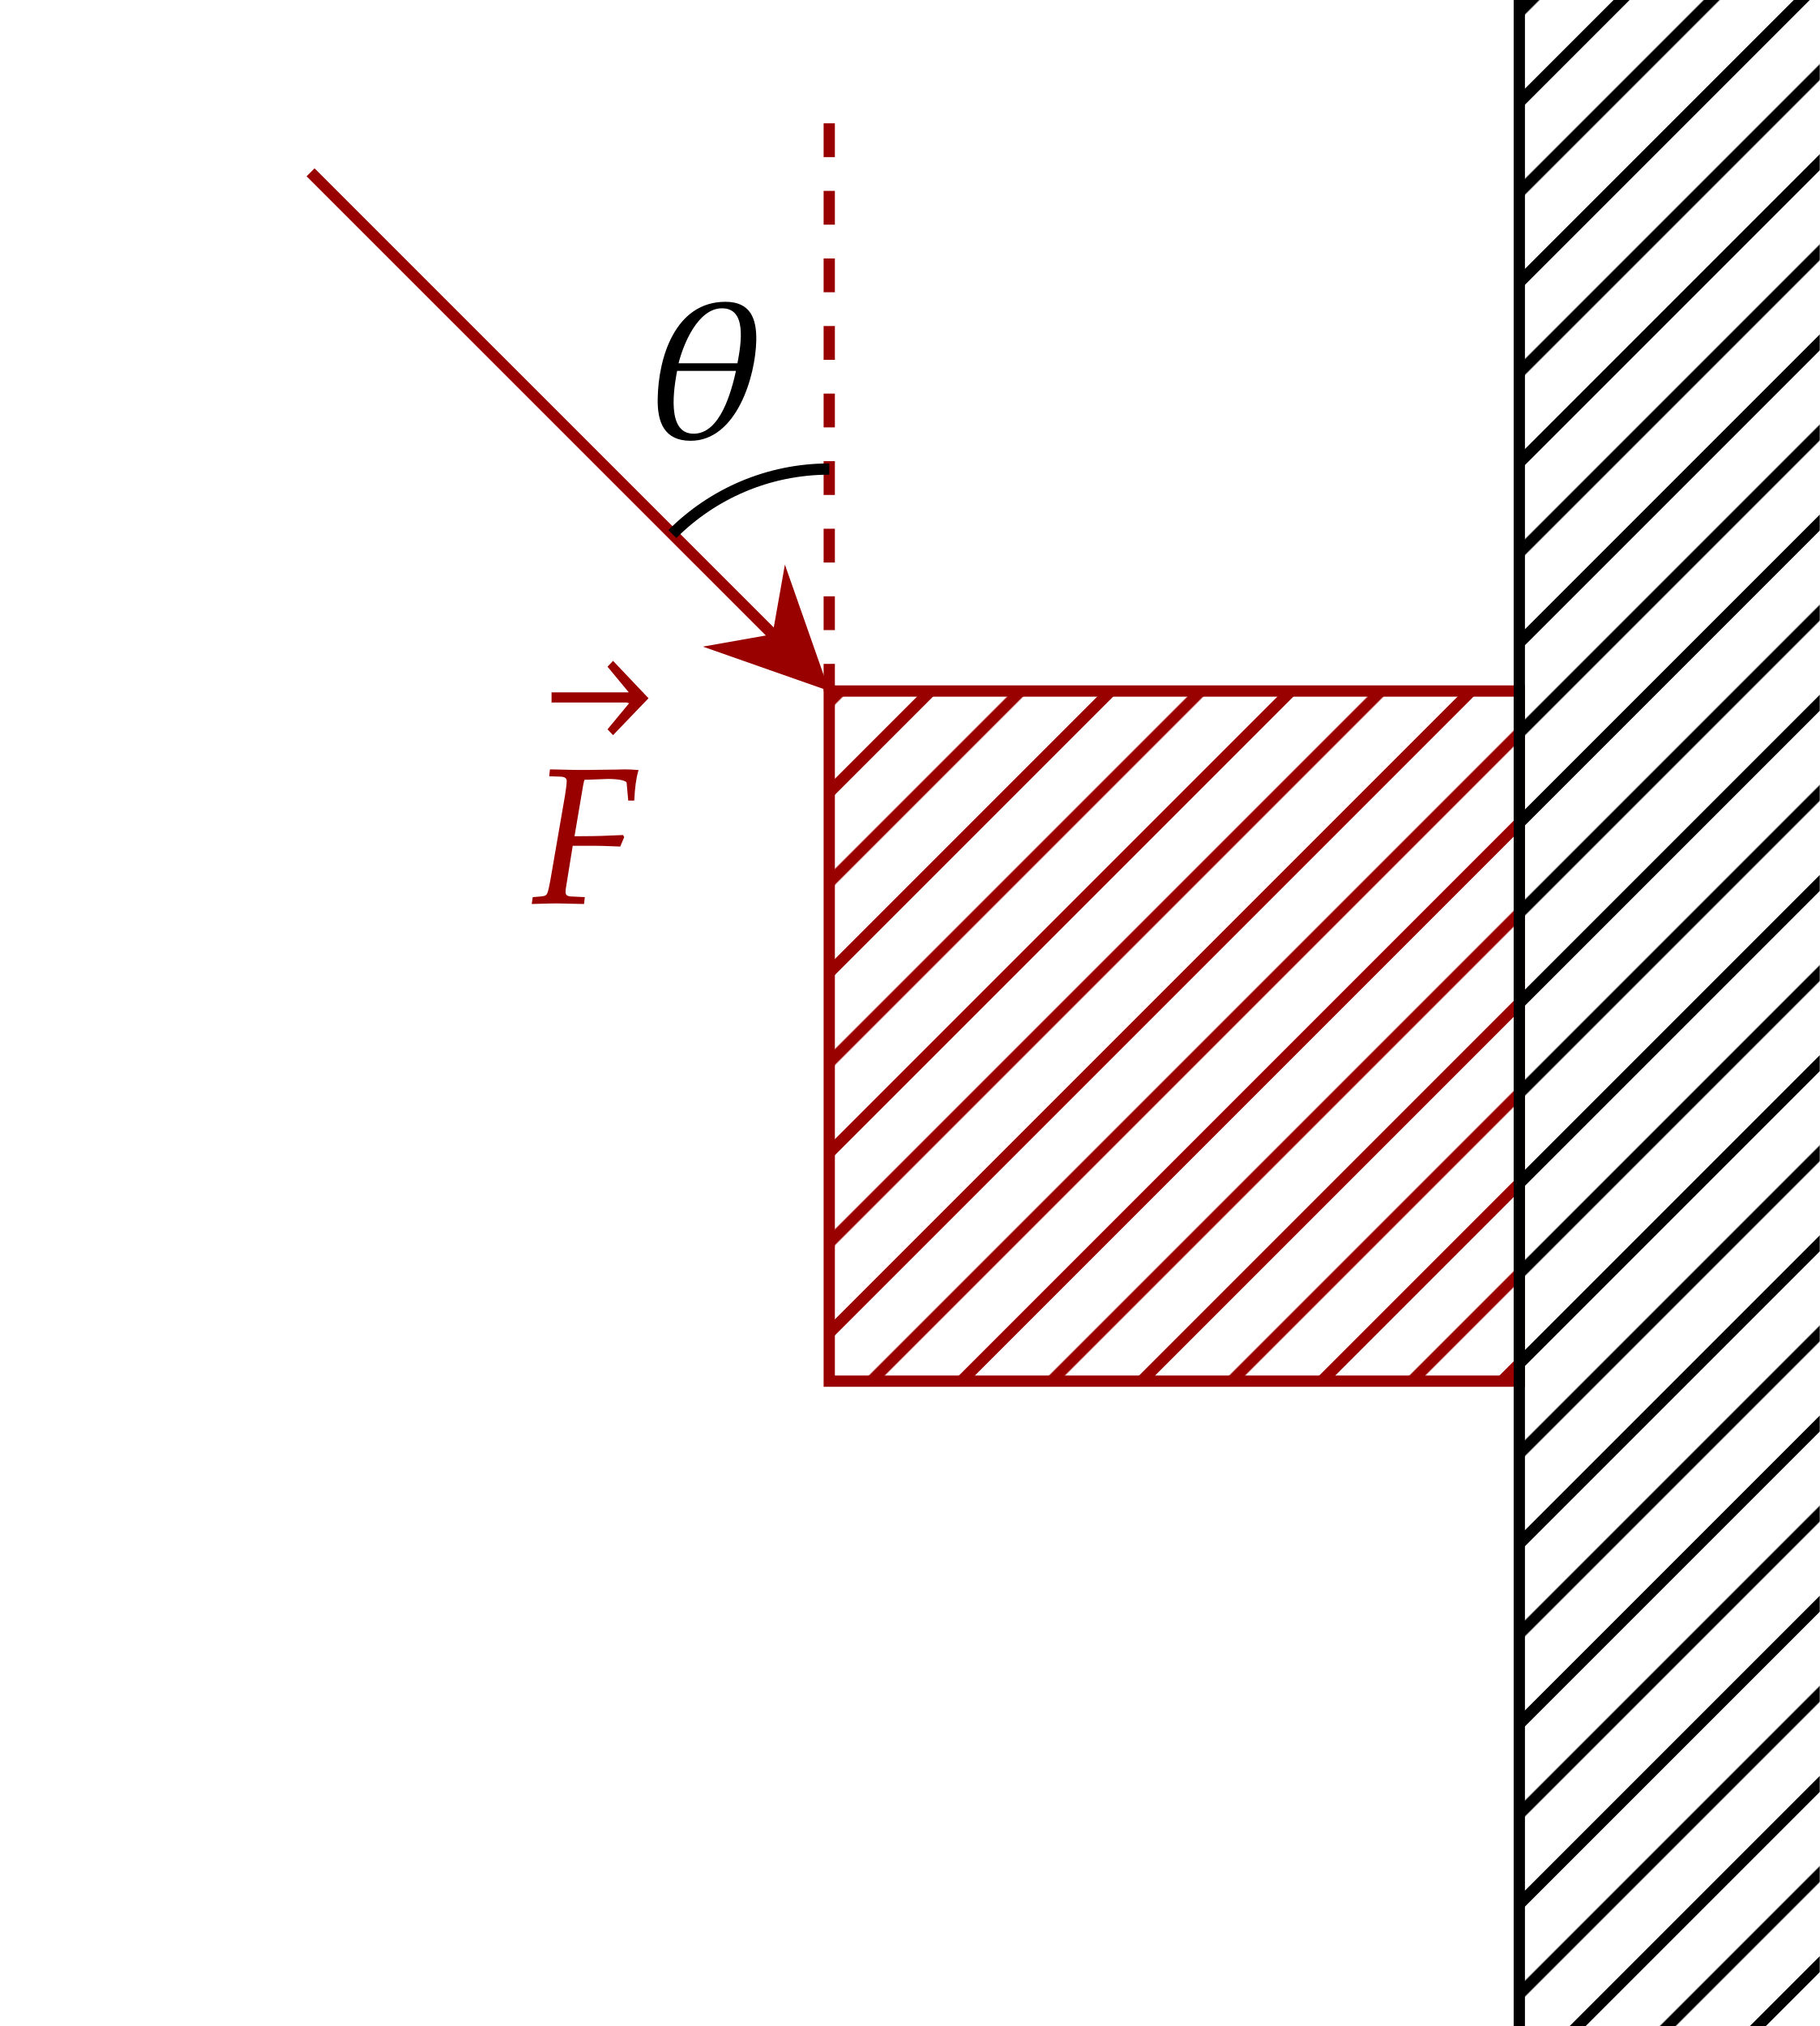
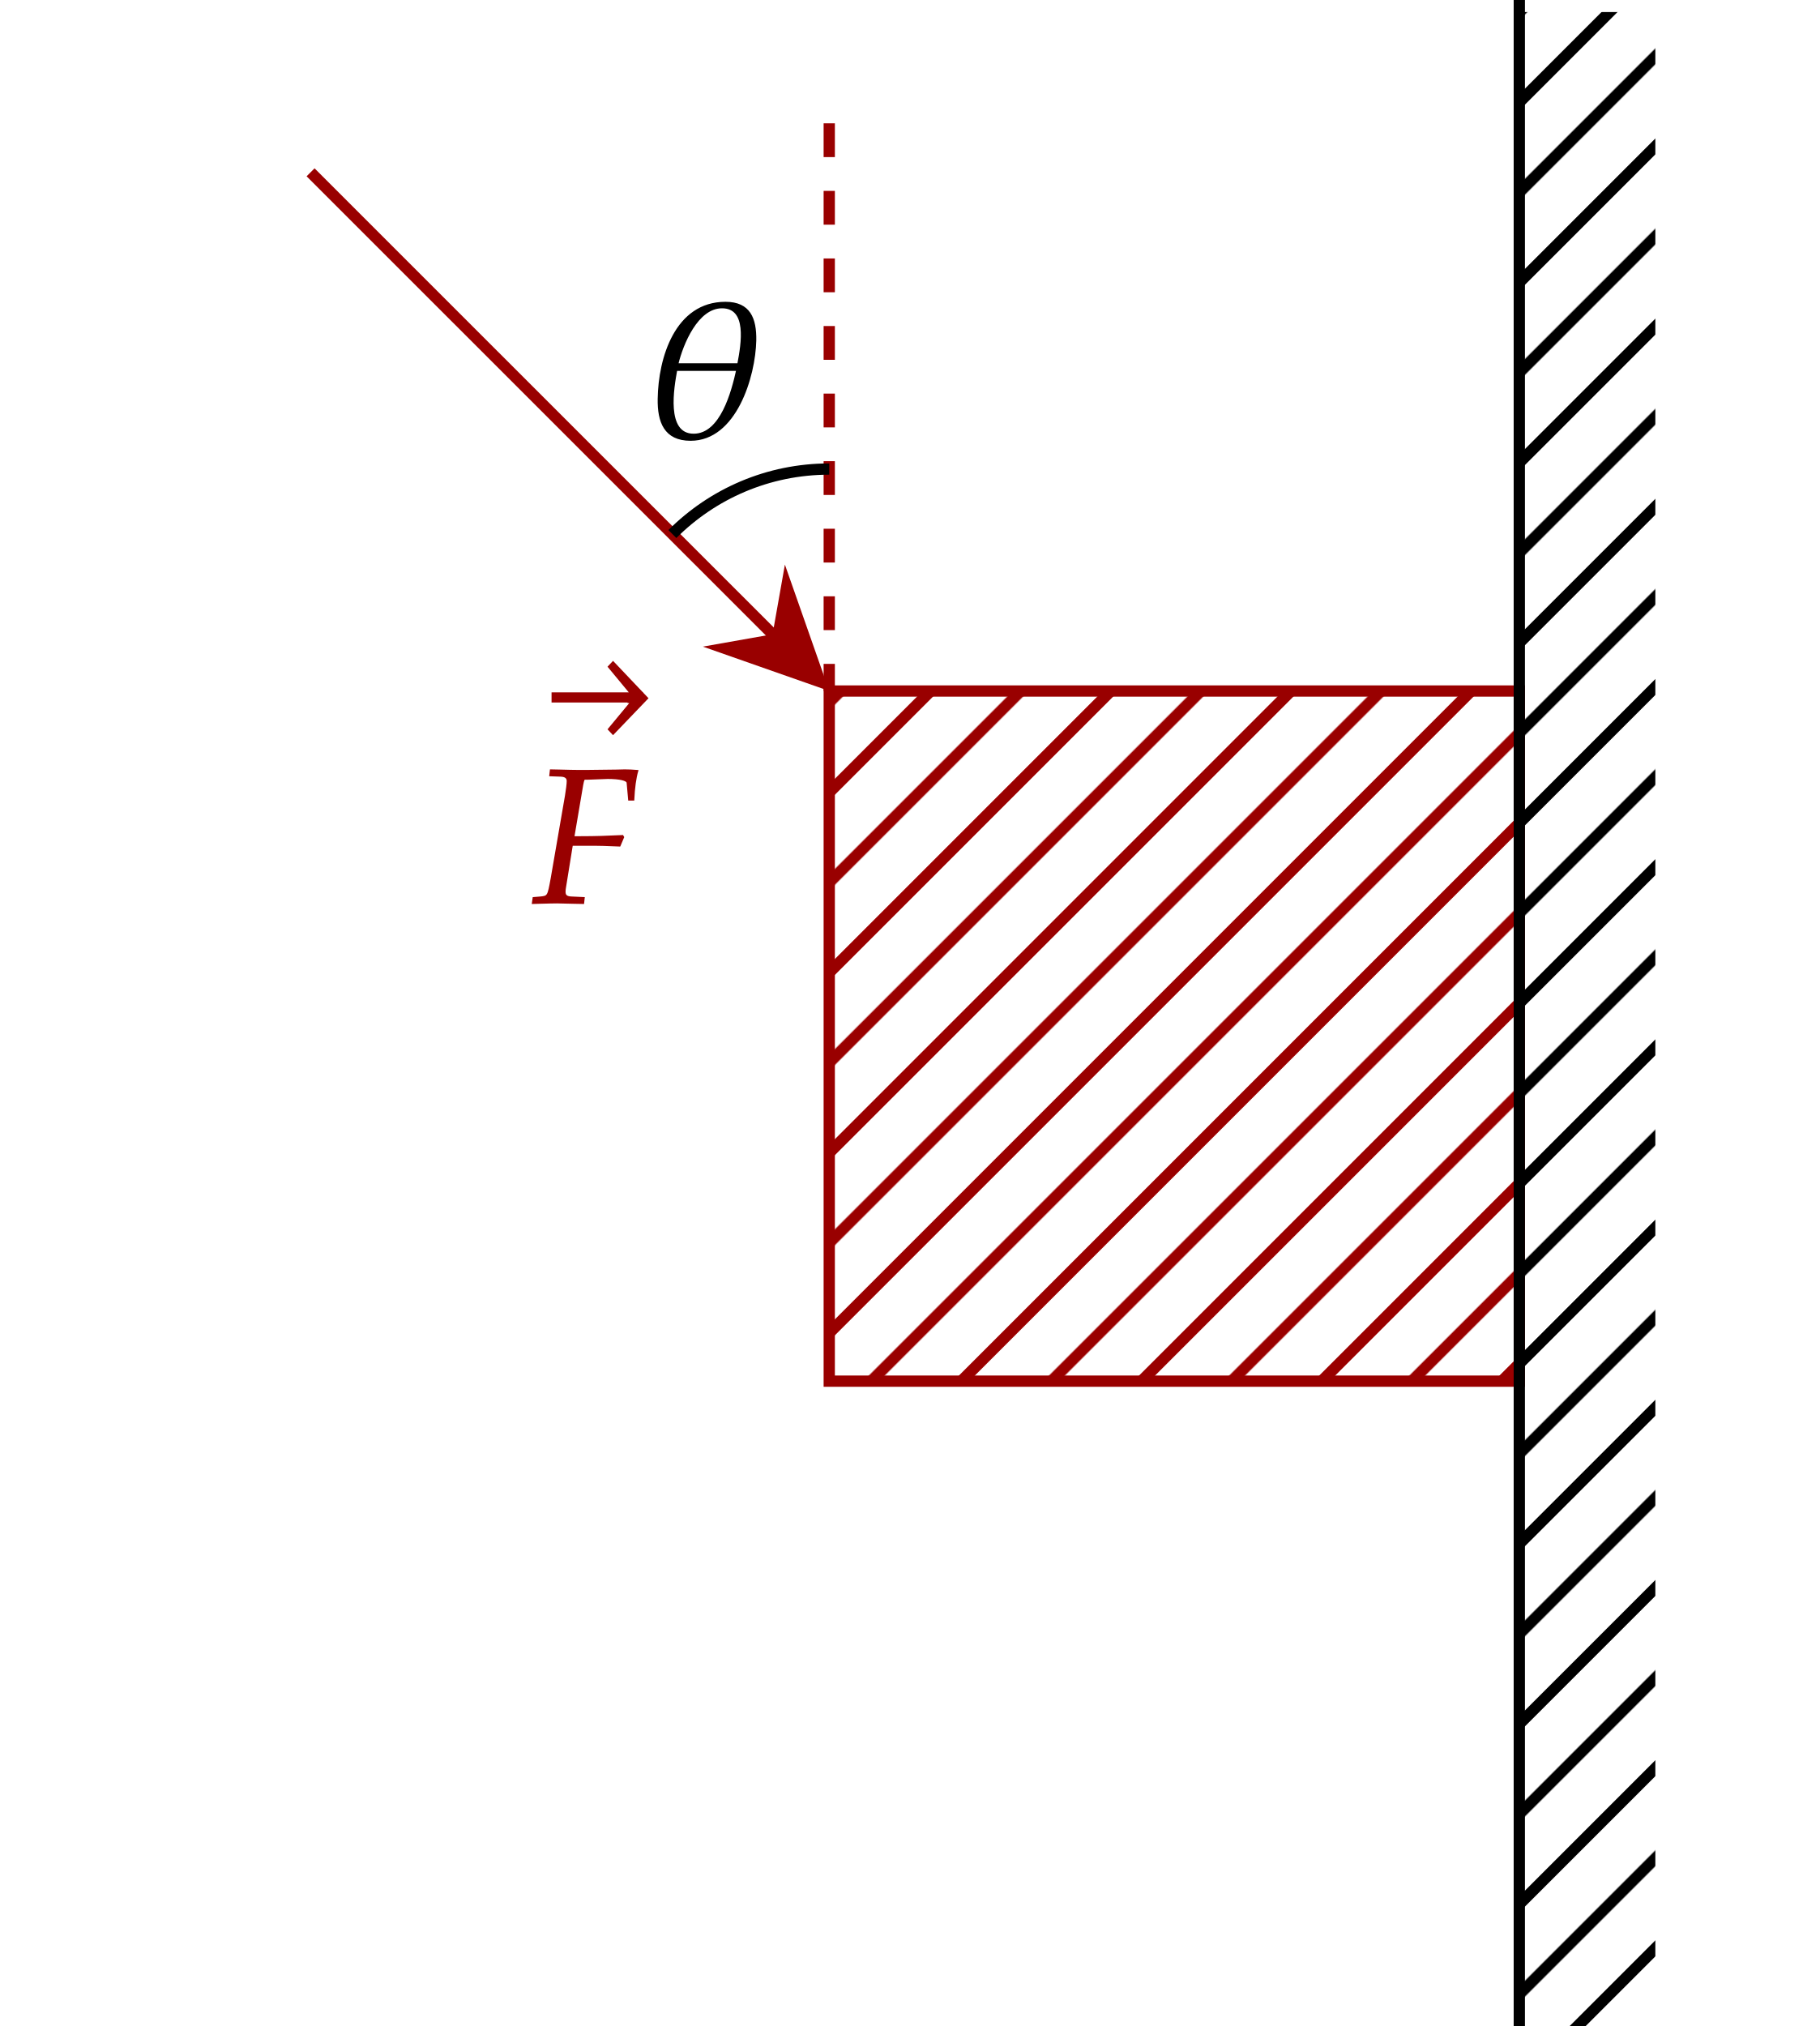
<svg xmlns="http://www.w3.org/2000/svg" x="0" y="0" width="161.6" height="179.9" style="         width:161.6px;         height:179.9px;         background: transparent;         fill: none; ">
  <svg />
  <svg class="role-diagram-draw-area">
    <g class="shapes-region" style="stroke: black; fill: none;">
      <g class="composite-shape">
        <defs>
-           <pattern id="_pgfevnfw3oe1" x="0" y="0" width="11.314" height="11.314" patternTransform="rotate(45,0,0)" patternUnits="userSpaceOnUse">
+           <pattern id="_pgf32jjxqalw" x="0" y="0" width="11.314" height="11.314" patternTransform="rotate(45,0,0)" patternUnits="userSpaceOnUse">
            <path d="M0,0 L0,11.314" style="stroke: rgb(153, 0, 0); stroke-opacity: 1; stroke-width: 1; fill: none;" />
            <path d="M5.657,0 L5.657,11.314" style="stroke: rgb(153, 0, 0); stroke-opacity: 1; stroke-width: 1; fill: none;" />
            <path d="M11.314,0 L11.314,11.314" style="stroke: rgb(153, 0, 0); stroke-opacity: 1; stroke-width: 1; fill: none;" />
          </pattern>
        </defs>
-         <path class="real" d=" M73.64,61.36 L134.92,61.36 L134.92,122.64 L73.64,122.64 Z" style="stroke-width: 1; stroke: rgb(153, 0, 0); stroke-opacity: 1; fill: url(&quot;#_pgfevnfw3oe1&quot;); fill-opacity: 1;" />
+         <path class="real" d=" M73.64,61.36 L134.92,61.36 L134.92,122.64 L73.64,122.64 Z" style="stroke-width: 1; stroke: rgb(153, 0, 0); stroke-opacity: 1; fill: url(&quot;#_pgf32jjxqalw&quot;); fill-opacity: 1;" />
      </g>
      <g class="arrow-line">
        <defs>
-           <pattern id="_pgf3z10iqc4f" x="0" y="0" width="11.314" height="11.314" patternTransform="rotate(45,0,0)" patternUnits="userSpaceOnUse">
+           <pattern id="_pgfarczwx8cx" x="0" y="0" width="11.314" height="11.314" patternTransform="rotate(45,0,0)" patternUnits="userSpaceOnUse">
            <path d="M0,0 L0,11.314" style="stroke: rgb(153, 0, 0); stroke-opacity: 1; stroke-width: 1; fill: none;" />
            <path d="M5.657,0 L5.657,11.314" style="stroke: rgb(153, 0, 0); stroke-opacity: 1; stroke-width: 1; fill: none;" />
            <path d="M11.314,0 L11.314,11.314" style="stroke: rgb(153, 0, 0); stroke-opacity: 1; stroke-width: 1; fill: none;" />
          </pattern>
        </defs>
-         <path class="connection real" stroke-dasharray="" d="  M27.58,15.3 L71.52,59.23" style="stroke: rgb(153, 0, 0); stroke-opacity: 1; stroke-width: 1; fill: url(&quot;#_pgf3z10iqc4f&quot;); fill-opacity: 1;" />
+         <path class="connection real" stroke-dasharray="" d="  M27.58,15.3 L71.52,59.23" style="stroke: rgb(153, 0, 0); stroke-opacity: 1; stroke-width: 1; fill: url(&quot;#_pgfarczwx8cx&quot;); fill-opacity: 1;" />
        <g stroke="none" fill="rgb(153,0,0)" fill-opacity="1" transform="matrix(-0.7071068,-0.7071068,0.7071068,-0.7071068,73.64001,61.35625)" style="stroke: none; fill: rgb(153, 0, 0); stroke-width: 1;">
          <path d=" M10.72,-5.15 L0,0 L10.72,5.15 L7.12,0 Z" />
        </g>
      </g>
      <g class="composite-shape">
-         <defs>
-           <pattern id="_pgfg67qotzzn" x="0" y="0" width="11.314" height="11.314" patternTransform="rotate(45,0,0)" patternUnits="userSpaceOnUse">
-             <path d="M0,0 L0,11.314" style="stroke: rgb(0, 0, 0); stroke-opacity: 1; stroke-width: 1; fill: none;" />
-             <path d="M5.657,0 L5.657,11.314" style="stroke: rgb(0, 0, 0); stroke-opacity: 1; stroke-width: 1; fill: none;" />
-             <path d="M11.314,0 L11.314,11.314" style="stroke: rgb(0, 0, 0); stroke-opacity: 1; stroke-width: 1; fill: none;" />
-           </pattern>
-         </defs>
-         <path class="real" d=" M134.92,-5 L219.84,-5 L219.84,244.66 L134.92,244.66 Z" style="stroke-width: 1; stroke: rgb(0, 0, 0); fill: url(&quot;#_pgfg67qotzzn&quot;); fill-opacity: 1;" />
+         <path class="real" d=" M134.92,-5 L219.84,-5 L219.84,244.66 L134.92,244.66 Z" style="stroke-width: 1; stroke: rgb(0, 0, 0); fill: none; fill-opacity: 1;" />
      </g>
      <g class="arrow-line">
        <path class="connection real" stroke-dasharray="3" d="  M73.64,10.95 L73.64,61.36" style="stroke: rgb(153, 0, 0); stroke-opacity: 1; stroke-width: 1; fill: none; fill-opacity: 1;" />
      </g>
      <g class="composite-shape">
        <path class="real" d=" M59.71,47.42 C63.27,43.86 68.2,41.65 73.64,41.65 L73.64,61.36 Z" style="stroke-width: 1; stroke: none; fill: none; fill-opacity: 1;" />
        <path class="real" d=" M59.71,47.42 C63.27,43.86 68.2,41.65 73.64,41.65" style="stroke-width: 1; stroke: rgb(0, 0, 0); fill: none; fill-opacity: 1;" />
+       </g>
+       <g class="composite-shape">
+         <defs>
+           <pattern id="_pgfhgjyg7cen" x="0" y="0" width="11.314" height="11.314" patternTransform="rotate(45,0,0)" patternUnits="userSpaceOnUse">
+             <path d="M0,0 L0,11.314" style="stroke: rgb(0, 0, 0); stroke-opacity: 1; stroke-width: 1; fill: none;" />
+             <path d="M5.657,0 L5.657,11.314" style="stroke: rgb(0, 0, 0); stroke-opacity: 1; stroke-width: 1; fill: none;" />
+             <path d="M11.314,0 L11.314,11.314" style="stroke: rgb(0, 0, 0); stroke-opacity: 1; stroke-width: 1; fill: none;" />
+           </pattern>
+         </defs>
+         <path class="real" d=" M135,1.07 L147,1.07 L147,197.6 L135,197.6 Z" style="stroke-width: 1; stroke: none; stroke-opacity: 1; fill: url(&quot;#_pgfhgjyg7cen&quot;); fill-opacity: 1;" />
      </g>
      <g />
    </g>
    <g />
    <g />
    <g />
  </svg>
  <svg width="160" height="178.3" style="width:160px;height:178.3px;font-family:Asana-Math, Asana;background:transparent;">
    <g>
      <g>
        <g>
          <g>
            <g>
              <g>
                <g transform="matrix(1,0,0,1,47.29999,80.15002)">
                  <path transform="matrix(0.017,0,0,-0.017,0,0)" d="M286 646L392 650C454 650 494 641 495 626L503 537L527 537C530 600 537 651 548 689C526 691 498 692 481 692L440 691L275 689L246 689C221 689 181 690 143 691L94 692L91 664L147 662C171 661 182 652 182 635C182 621 178 589 173 559L98 125C81 33 81 32 40 28L4 25L0 -3L34 -2C74 -1 106 0 127 0C145 0 174 -1 213 -2L265 -3L268 25L204 28C177 29 168 37 168 57C168 63 169 74 170 78L206 301L323 301C350 301 381 300 429 298L455 297L474 342L470 349C389 345 329 343 251 343L214 343L260 614C263 630 264 635 269 646Z" stroke="rgb(153,0,0)" stroke-opacity="1" stroke-width="8" fill="rgb(153,0,0)" fill-opacity="1" />
                </g>
              </g>
            </g>
          </g>
          <svg x="47.3" overflow="visible" y="57.15" height="10" width="10.288">
            <path d=" M 10.29 4.85 l -3.15 -3.32 l -0.49 0.52 l 1.93 2.33 h -0.15 v 0.90 h 0.15 l -1.93 2.33 l 0.49 0.52 z  M 1.68 5.23 h 8.15 v -0.90 h -8.15 z" style="fill:rgb(153,0,0);fill-opacity:1;stroke-width:1px;stroke:none;stroke-opacity:1;" />
          </svg>
        </g>
      </g>
    </g>
    <g>
      <g>
        <g>
          <g transform="matrix(1,0,0,1,57.29999,38.80002)">
            <path transform="matrix(0.017,0,0,-0.017,0,0)" d="M237 -16C473 -16 572 316 576 504C578 618 546 702 419 702C159 702 72 412 69 199C67 80 101 -16 237 -16ZM401 676C536 676 506 491 485 381L169 381C194 485 272 676 401 676ZM253 13C102 13 147 261 163 349L479 349C454 237 396 13 253 13Z" stroke="rgb(0,0,0)" stroke-opacity="1" stroke-width="8" fill="rgb(0,0,0)" fill-opacity="1" />
          </g>
        </g>
      </g>
    </g>
  </svg>
</svg>
